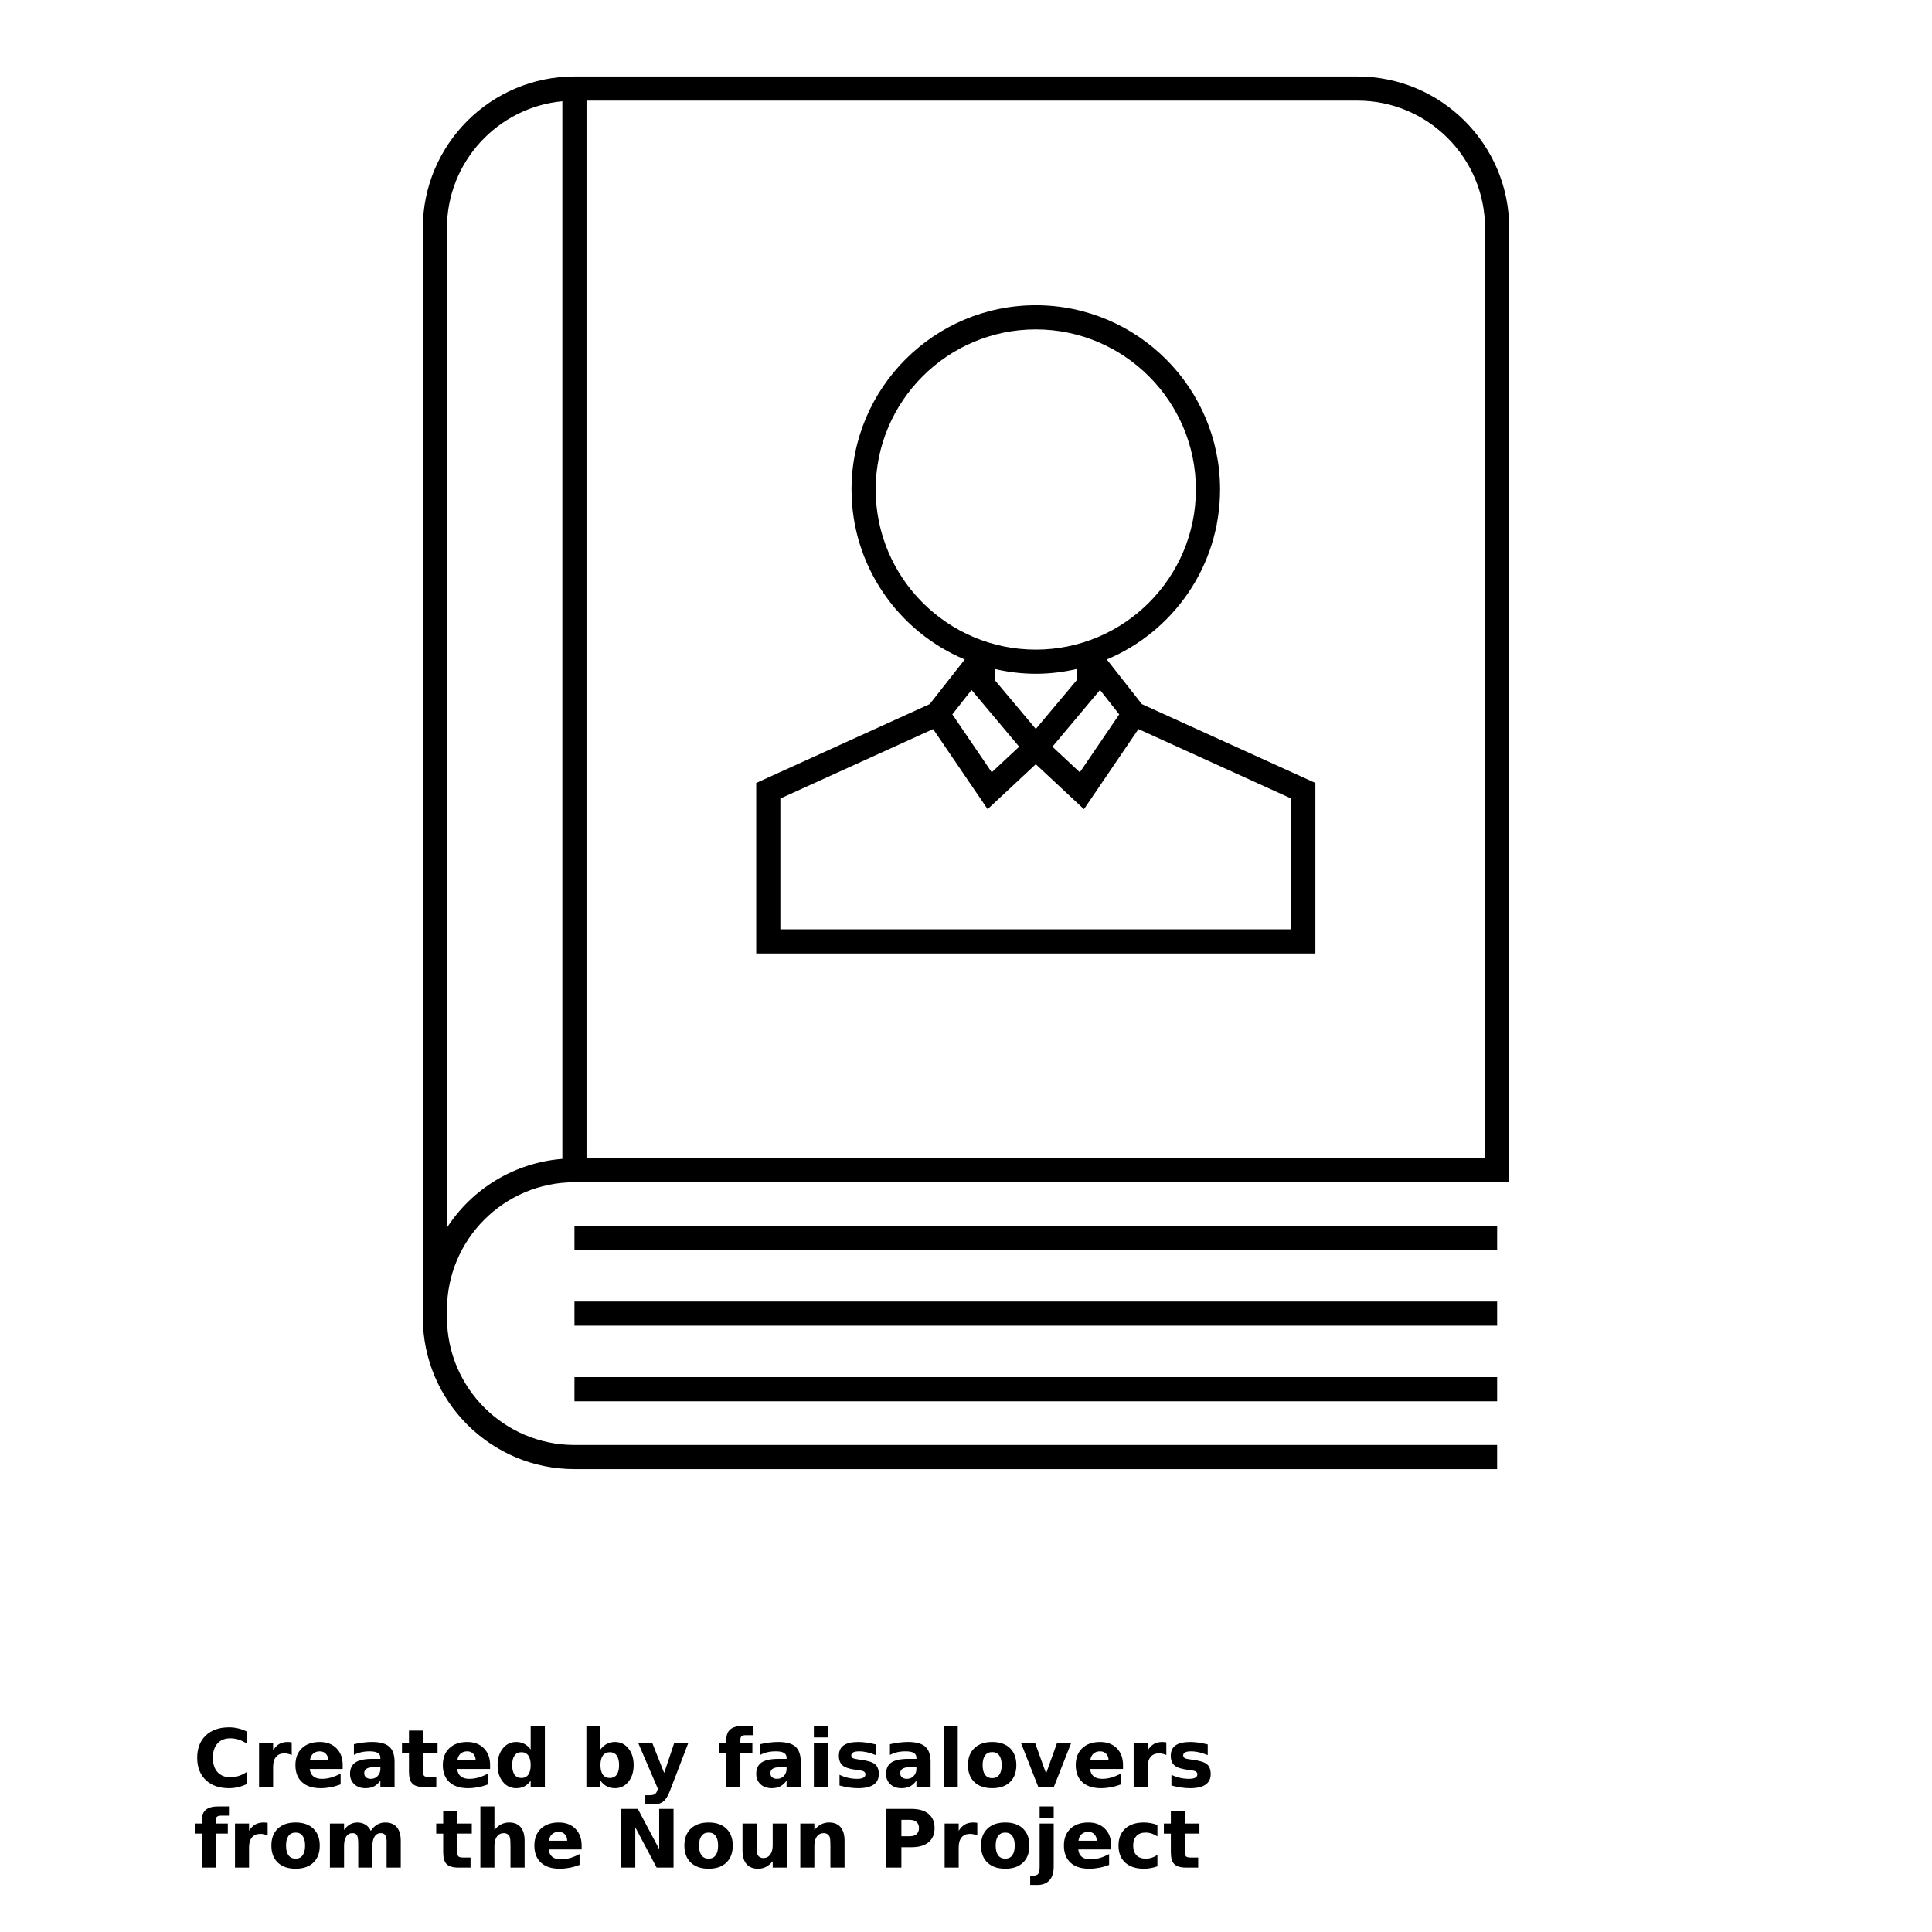
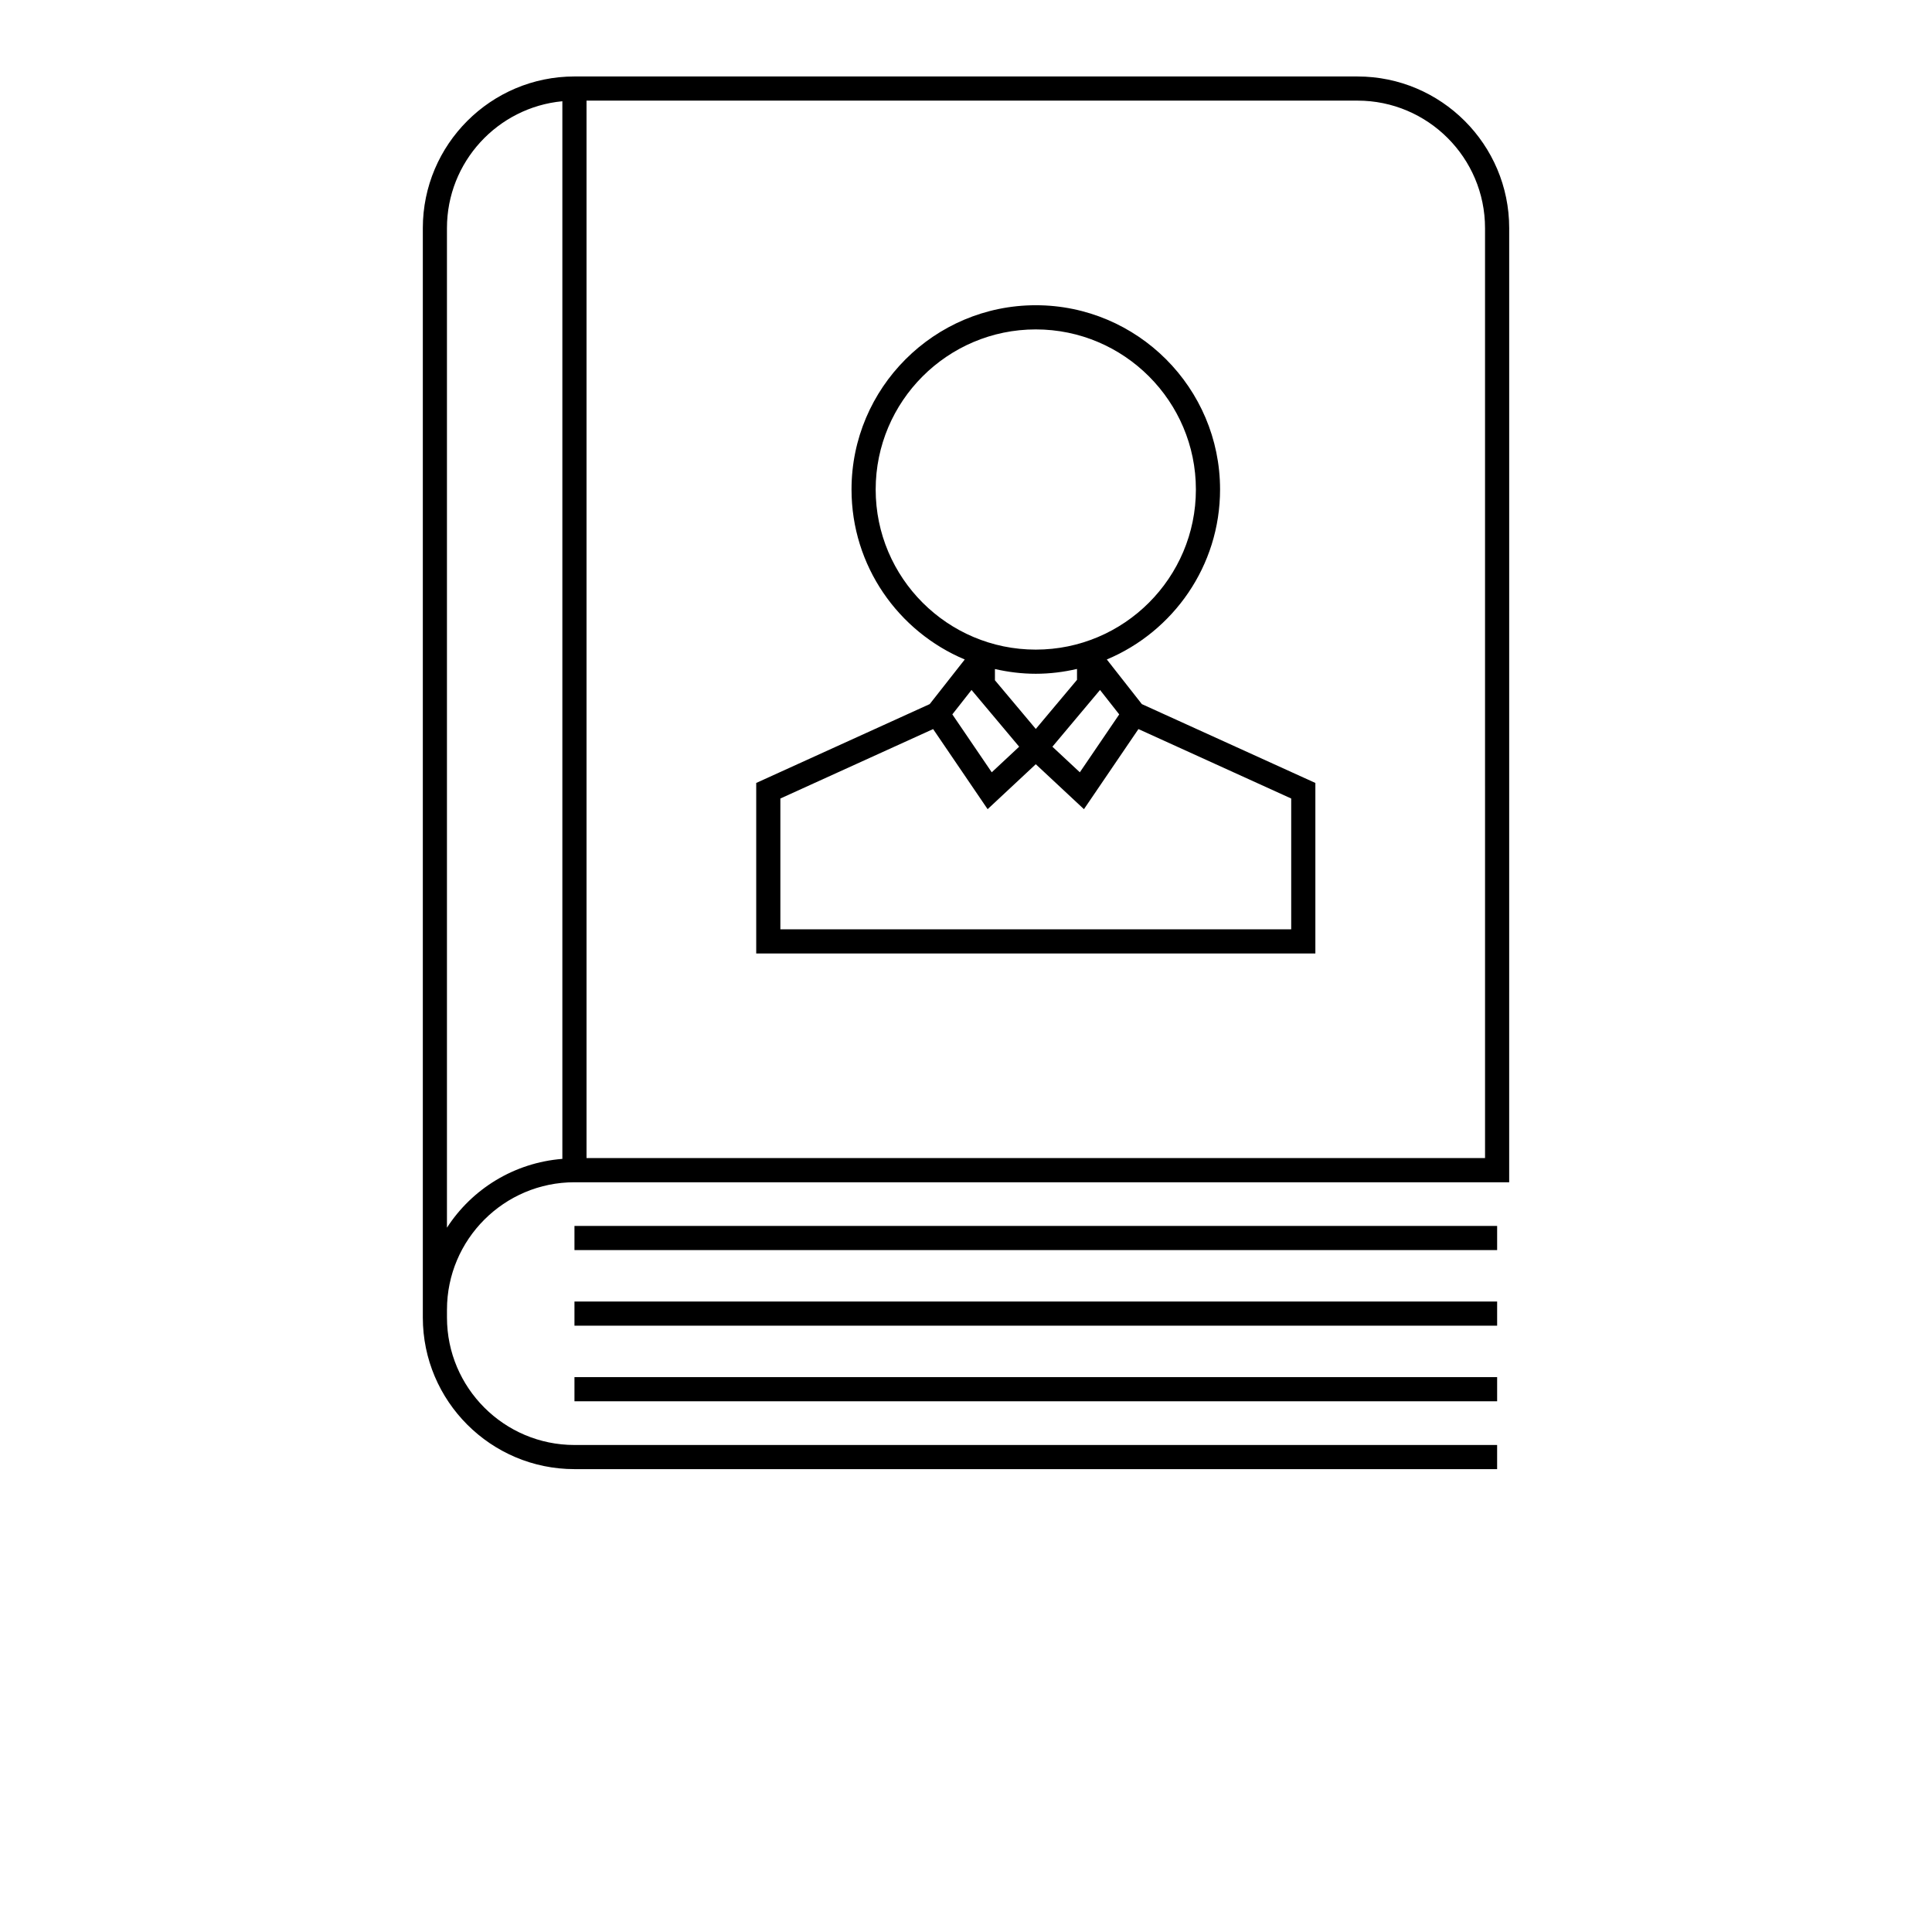
- <svg xmlns="http://www.w3.org/2000/svg" xmlns:xlink="http://www.w3.org/1999/xlink" width="128pt" height="128pt" version="1.1" viewBox="0 0 700 700">
+ <svg xmlns="http://www.w3.org/2000/svg" width="128pt" height="128pt" version="1.1" viewBox="0 0 700 700">
  <defs>
    <symbol id="v" overflow="visible">
      <path d="m19.547-1.172c-1.012 0.523-2.062 0.914-3.156 1.172-1.094 0.27-2.234 0.406-3.422 0.406-3.543 0-6.352-0.988-8.422-2.969-2.062-1.977-3.094-4.66-3.094-8.047 0-3.406 1.031-6.098 3.094-8.078 2.07-1.977 4.879-2.969 8.422-2.969 1.188 0 2.328 0.137 3.422 0.406 1.094 0.262 2.144 0.656 3.156 1.188v4.391c-1.023-0.688-2.027-1.191-3.016-1.516-0.98-0.32-2.016-0.484-3.109-0.484-1.961 0-3.5 0.625-4.625 1.875-1.117 1.25-1.672 2.981-1.672 5.188 0 2.188 0.555 3.914 1.672 5.172 1.125 1.25 2.664 1.875 4.625 1.875 1.094 0 2.129-0.16 3.109-0.484 0.988-0.32 1.992-0.828 3.016-1.516z" />
    </symbol>
    <symbol id="b" overflow="visible">
      <path d="m14.297-11.609c-0.449-0.207-0.891-0.359-1.328-0.453-0.438-0.102-0.883-0.156-1.328-0.156-1.312 0-2.324 0.422-3.031 1.266-0.711 0.836-1.062 2.039-1.062 3.609v7.344h-5.094v-15.953h5.094v2.625c0.656-1.051 1.406-1.816 2.25-2.297 0.852-0.477 1.875-0.719 3.062-0.719 0.176 0 0.363 0.012 0.562 0.031 0.195 0.012 0.484 0.043 0.859 0.094z" />
    </symbol>
    <symbol id="a" overflow="visible">
      <path d="m18.375-8.016v1.453h-11.922c0.125 1.199 0.555 2.094 1.297 2.688 0.738 0.594 1.773 0.891 3.109 0.891 1.07 0 2.172-0.156 3.297-0.469 1.125-0.32 2.281-0.805 3.469-1.453v3.938c-1.211 0.461-2.418 0.805-3.625 1.031-1.211 0.227-2.414 0.344-3.609 0.344-2.898 0-5.148-0.727-6.75-2.188-1.594-1.469-2.391-3.531-2.391-6.188 0-2.594 0.785-4.633 2.359-6.125 1.57-1.5 3.734-2.25 6.484-2.25 2.508 0 4.516 0.758 6.016 2.266 1.508 1.512 2.266 3.531 2.266 6.062zm-5.234-1.703c0-0.969-0.289-1.75-0.859-2.344-0.562-0.594-1.297-0.891-2.203-0.891-0.992 0-1.797 0.281-2.422 0.844-0.617 0.555-0.996 1.352-1.141 2.391z" />
    </symbol>
    <symbol id="e" overflow="visible">
      <path d="m9.594-7.172c-1.062 0-1.867 0.184-2.406 0.547-0.531 0.355-0.797 0.883-0.797 1.578 0 0.648 0.211 1.152 0.641 1.516 0.438 0.367 1.039 0.547 1.812 0.547 0.957 0 1.766-0.344 2.422-1.031s0.984-1.547 0.984-2.578v-0.578zm7.797-1.938v9.109h-5.141v-2.359c-0.688 0.969-1.461 1.672-2.312 2.109-0.855 0.438-1.891 0.656-3.109 0.656-1.656 0-3-0.477-4.031-1.438-1.031-0.969-1.547-2.219-1.547-3.75 0-1.875 0.641-3.25 1.922-4.125 1.289-0.875 3.316-1.312 6.078-1.312h3v-0.391c0-0.812-0.32-1.406-0.953-1.781-0.637-0.375-1.633-0.562-2.984-0.562-1.086 0-2.102 0.109-3.047 0.328-0.938 0.219-1.809 0.547-2.609 0.984v-3.891c1.082-0.258 2.176-0.457 3.281-0.594 1.102-0.145 2.207-0.219 3.312-0.219 2.875 0 4.945 0.57 6.219 1.703 1.281 1.137 1.922 2.981 1.922 5.531z" />
    </symbol>
    <symbol id="d" overflow="visible">
      <path d="m8.016-20.484v4.531h5.266v3.641h-5.266v6.766c0 0.742 0.145 1.246 0.438 1.516 0.301 0.262 0.891 0.391 1.766 0.391h2.609v3.641h-4.359c-2.023 0-3.453-0.414-4.297-1.25-0.836-0.844-1.25-2.273-1.25-4.297v-6.766h-2.531v-3.641h2.531v-4.531z" />
    </symbol>
    <symbol id="j" overflow="visible">
      <path d="m13.297-13.625v-8.531h5.141v22.156h-5.141v-2.312c-0.699 0.949-1.469 1.641-2.312 2.078-0.844 0.426-1.824 0.641-2.938 0.641-1.969 0-3.586-0.773-4.844-2.328-1.262-1.562-1.891-3.578-1.891-6.047 0-2.457 0.629-4.469 1.891-6.031 1.258-1.562 2.875-2.344 4.844-2.344 1.102 0 2.078 0.227 2.922 0.672 0.852 0.438 1.629 1.121 2.328 2.047zm-3.359 10.328c1.094 0 1.926-0.395 2.5-1.188 0.57-0.801 0.859-1.961 0.859-3.484 0-1.508-0.289-2.664-0.859-3.469-0.574-0.801-1.406-1.203-2.5-1.203-1.086 0-1.914 0.402-2.484 1.203-0.574 0.805-0.859 1.961-0.859 3.469 0 1.523 0.285 2.684 0.859 3.484 0.57 0.793 1.398 1.188 2.484 1.188z" />
    </symbol>
    <symbol id="i" overflow="visible">
      <path d="m10.938-3.297c1.094 0 1.926-0.395 2.5-1.188 0.57-0.801 0.859-1.961 0.859-3.484 0-1.508-0.289-2.664-0.859-3.469-0.574-0.801-1.406-1.203-2.5-1.203s-1.934 0.402-2.516 1.203c-0.586 0.805-0.875 1.961-0.875 3.469 0 1.512 0.289 2.668 0.875 3.469 0.582 0.805 1.422 1.203 2.516 1.203zm-3.391-10.328c0.707-0.926 1.488-1.609 2.344-2.047 0.852-0.445 1.832-0.672 2.938-0.672 1.969 0 3.582 0.781 4.844 2.344 1.27 1.562 1.906 3.574 1.906 6.031 0 2.469-0.637 4.484-1.906 6.047-1.262 1.555-2.875 2.328-4.844 2.328-1.105 0-2.086-0.219-2.938-0.656-0.855-0.438-1.637-1.125-2.344-2.062v2.312h-5.094v-22.156h5.094z" />
    </symbol>
    <symbol id="h" overflow="visible">
      <path d="m0.359-15.953h5.094l4.297 10.828 3.641-10.828h5.094l-6.703 17.469c-0.68 1.77-1.465 3.008-2.359 3.719-0.898 0.707-2.078 1.062-3.547 1.062h-2.953v-3.344h1.594c0.863 0 1.492-0.141 1.891-0.422 0.395-0.273 0.703-0.766 0.922-1.484l0.141-0.438z" />
    </symbol>
    <symbol id="f" overflow="visible">
      <path d="m12.953-22.156v3.344h-2.828c-0.719 0-1.227 0.133-1.516 0.391-0.281 0.262-0.422 0.715-0.422 1.359v1.109h4.359v3.641h-4.359v12.312h-5.094v-12.312h-2.531v-3.641h2.531v-1.109c0-1.738 0.484-3.019 1.453-3.844 0.969-0.832 2.469-1.25 4.5-1.25z" />
    </symbol>
    <symbol id="u" overflow="visible">
      <path d="m2.453-15.953h5.094v15.953h-5.094zm0-6.203h5.094v4.156h-5.094z" />
    </symbol>
    <symbol id="g" overflow="visible">
      <path d="m14.906-15.453v3.875c-1.086-0.457-2.137-0.801-3.156-1.031-1.012-0.227-1.969-0.344-2.875-0.344-0.969 0-1.688 0.125-2.156 0.375-0.469 0.242-0.703 0.609-0.703 1.109 0 0.406 0.176 0.719 0.531 0.938 0.352 0.219 0.992 0.383 1.922 0.484l0.891 0.141c2.613 0.324 4.367 0.867 5.266 1.625 0.906 0.762 1.359 1.953 1.359 3.578 0 1.699-0.633 2.977-1.891 3.828-1.25 0.855-3.121 1.281-5.609 1.281-1.055 0-2.141-0.086-3.266-0.25-1.125-0.156-2.281-0.398-3.469-0.734v-3.875c1.02 0.492 2.062 0.859 3.125 1.109 1.07 0.242 2.16 0.359 3.266 0.359 0.988 0 1.734-0.133 2.234-0.406 0.508-0.27 0.766-0.676 0.766-1.219 0-0.457-0.18-0.797-0.531-1.016-0.344-0.227-1.031-0.406-2.062-0.531l-0.891-0.109c-2.273-0.281-3.867-0.805-4.781-1.578-0.906-0.77-1.359-1.941-1.359-3.516 0-1.688 0.578-2.938 1.734-3.75 1.156-0.82 2.93-1.234 5.328-1.234 0.938 0 1.922 0.074 2.953 0.219 1.039 0.148 2.164 0.371 3.375 0.672z" />
    </symbol>
    <symbol id="t" overflow="visible">
      <path d="m2.453-22.156h5.094v22.156h-5.094z" />
    </symbol>
    <symbol id="c" overflow="visible">
      <path d="m10.047-12.688c-1.137 0-2 0.406-2.594 1.219s-0.891 1.98-0.891 3.5c0 1.531 0.297 2.703 0.891 3.516s1.457 1.219 2.594 1.219c1.102 0 1.945-0.406 2.531-1.219 0.594-0.812 0.891-1.984 0.891-3.516 0-1.52-0.297-2.688-0.891-3.5-0.586-0.812-1.43-1.219-2.531-1.219zm0-3.656c2.738 0 4.879 0.746 6.422 2.234 1.539 1.48 2.312 3.527 2.312 6.141 0 2.625-0.773 4.68-2.312 6.156-1.543 1.48-3.684 2.219-6.422 2.219-2.762 0-4.918-0.738-6.469-2.219-1.555-1.477-2.328-3.531-2.328-6.156 0-2.613 0.773-4.66 2.328-6.141 1.551-1.488 3.707-2.234 6.469-2.234z" />
    </symbol>
    <symbol id="s" overflow="visible">
      <path d="m0.438-15.953h5.109l3.969 11.031 3.953-11.031h5.125l-6.281 15.953h-5.609z" />
    </symbol>
    <symbol id="r" overflow="visible">
      <path d="m17.234-13.297c0.645-0.988 1.41-1.742 2.297-2.266 0.895-0.52 1.875-0.781 2.938-0.781 1.832 0 3.227 0.57 4.188 1.703 0.957 1.125 1.438 2.766 1.438 4.922v9.719h-5.125v-8.312-0.391c0.008-0.133 0.016-0.32 0.016-0.562 0-1.133-0.168-1.953-0.5-2.453-0.324-0.508-0.859-0.766-1.609-0.766-0.969 0-1.719 0.402-2.25 1.203-0.523 0.793-0.793 1.945-0.812 3.453v7.828h-5.125v-8.312c0-1.77-0.152-2.906-0.453-3.406-0.305-0.508-0.844-0.766-1.625-0.766-0.98 0-1.734 0.402-2.266 1.203-0.531 0.805-0.797 1.949-0.797 3.438v7.844h-5.125v-15.953h5.125v2.328c0.625-0.895 1.344-1.57 2.156-2.031 0.812-0.457 1.707-0.688 2.688-0.688 1.102 0 2.078 0.266 2.922 0.797s1.484 1.281 1.922 2.25z" />
    </symbol>
    <symbol id="q" overflow="visible">
      <path d="m18.484-9.719v9.719h-5.125v-7.406c0-1.395-0.031-2.352-0.094-2.875-0.062-0.52-0.168-0.906-0.312-1.156-0.199-0.332-0.469-0.586-0.812-0.766-0.344-0.188-0.734-0.281-1.172-0.281-1.062 0-1.902 0.414-2.516 1.234-0.605 0.812-0.906 1.949-0.906 3.406v7.844h-5.094v-22.156h5.094v8.531c0.77-0.926 1.586-1.609 2.453-2.047 0.863-0.445 1.816-0.672 2.859-0.672 1.844 0 3.238 0.57 4.188 1.703 0.957 1.125 1.438 2.766 1.438 4.922z" />
    </symbol>
    <symbol id="p" overflow="visible">
      <path d="m2.672-21.266h6.125l7.734 14.578v-14.578h5.203v21.266h-6.125l-7.734-14.594v14.594h-5.203z" />
    </symbol>
    <symbol id="o" overflow="visible">
      <path d="m2.281-6.203v-9.75h5.125v1.594c0 0.867-0.008 1.953-0.016 3.266-0.012 1.305-0.016 2.172-0.016 2.609 0 1.281 0.031 2.203 0.094 2.766 0.07 0.562 0.188 0.977 0.344 1.234 0.219 0.336 0.492 0.59 0.828 0.766 0.332 0.18 0.719 0.266 1.156 0.266 1.062 0 1.895-0.406 2.5-1.219 0.613-0.812 0.922-1.945 0.922-3.406v-7.875h5.094v15.953h-5.094v-2.312c-0.773 0.938-1.59 1.625-2.453 2.062-0.855 0.438-1.797 0.656-2.828 0.656-1.844 0-3.25-0.562-4.219-1.688-0.961-1.133-1.438-2.773-1.438-4.922z" />
    </symbol>
    <symbol id="n" overflow="visible">
      <path d="m18.484-9.719v9.719h-5.125v-7.438c0-1.375-0.031-2.32-0.094-2.844-0.062-0.52-0.168-0.906-0.312-1.156-0.199-0.332-0.469-0.586-0.812-0.766-0.344-0.188-0.734-0.281-1.172-0.281-1.062 0-1.902 0.414-2.516 1.234-0.605 0.812-0.906 1.949-0.906 3.406v7.844h-5.094v-15.953h5.094v2.328c0.77-0.926 1.586-1.609 2.453-2.047 0.863-0.445 1.816-0.672 2.859-0.672 1.844 0 3.238 0.57 4.188 1.703 0.957 1.125 1.438 2.766 1.438 4.922z" />
    </symbol>
    <symbol id="m" overflow="visible">
      <path d="m2.672-21.266h9.109c2.707 0 4.785 0.605 6.234 1.812 1.445 1.199 2.172 2.906 2.172 5.125 0 2.231-0.727 3.949-2.172 5.156-1.449 1.199-3.527 1.797-6.234 1.797h-3.625v7.375h-5.484zm5.484 3.969v5.938h3.047c1.062 0 1.879-0.254 2.453-0.766 0.582-0.52 0.875-1.254 0.875-2.203 0-0.945-0.293-1.676-0.875-2.188-0.574-0.52-1.391-0.781-2.453-0.781z" />
    </symbol>
    <symbol id="l" overflow="visible">
      <path d="m2.453-15.953h5.094v15.672c0 2.133-0.516 3.766-1.547 4.891-1.023 1.125-2.508 1.688-4.453 1.688h-2.516v-3.344h0.891c0.969 0 1.629-0.219 1.984-0.656 0.363-0.438 0.547-1.297 0.547-2.578zm0-6.203h5.094v4.156h-5.094z" />
    </symbol>
    <symbol id="k" overflow="visible">
      <path d="m15.344-15.453v4.156c-0.699-0.469-1.398-0.816-2.094-1.047-0.699-0.227-1.422-0.344-2.172-0.344-1.43 0-2.539 0.418-3.328 1.25-0.793 0.824-1.188 1.98-1.188 3.469 0 1.5 0.395 2.668 1.188 3.5 0.789 0.824 1.898 1.234 3.328 1.234 0.801 0 1.555-0.117 2.266-0.359 0.719-0.238 1.383-0.586 2-1.047v4.172c-0.805 0.293-1.617 0.508-2.438 0.656-0.812 0.145-1.637 0.219-2.469 0.219-2.875 0-5.125-0.734-6.75-2.203-1.625-1.477-2.438-3.535-2.438-6.172 0-2.625 0.812-4.676 2.438-6.156 1.625-1.477 3.875-2.219 6.75-2.219 0.832 0 1.656 0.078 2.469 0.234 0.812 0.148 1.625 0.367 2.438 0.656z" />
    </symbol>
  </defs>
  <g>
    <path d="m546.81 82.648c0-30.293-24.652-54.938-54.945-54.938l-283.73-0.004c-30.293 0-54.938 24.645-54.938 54.938v394.71c0 30.293 24.645 54.938 54.938 54.938h334.3v-8.75l-334.3 0.004c-25.469 0-46.188-20.719-46.188-46.188v-2.816c0-25.469 20.719-46.188 46.188-46.188h338.67zm-384.87 362.17v-362.17c0-23.992 18.391-43.754 41.812-45.965v383.2c-17.516 1.395-32.77 10.934-41.812 24.934zm376.12-25.219h-325.55v-383.14h279.35c25.469 0 46.195 20.719 46.195 46.188z" />
    <path d="m401.02 238.94c24.074-10.09 41.031-33.891 41.031-61.59 0-36.812-29.953-66.758-66.762-66.758-36.809 0.004-66.766 29.953-66.766 66.762 0 27.691 16.953 51.492 41.027 61.59l-12.699 16.164-62.859 28.57v61.785h202.59v-61.785l-62.867-28.566zm66.812 97.773h-185.09v-47.395l55.348-25.16 19.746 29.02 17.449-16.285 17.453 16.285 19.738-29.02 55.352 25.16v47.395zm-122.64-78.062 6.809-8.664 7.273 8.664 9.988 11.895-9.934 9.27-14.281-20.984zm30.09-139.3c31.984 0 58.012 26.023 58.012 58.008 0 31.984-26.027 58.008-58.012 58.008s-58.008-26.023-58.008-58.008c0-31.984 26.023-58.008 58.008-58.008zm30.234 139.49-14.27 20.977-9.941-9.27 9.98-11.895 7.273-8.664 6.809 8.664zm-30.234-14.723c5.141 0 10.125-0.637 14.938-1.746v3.949l-10.352 12.332-4.578 5.461-4.578-5.461-10.23-12.18v-4.07c4.769 1.086 9.707 1.715 14.801 1.715z" />
    <path d="m208.14 498.96h334.3v8.75h-334.3z" />
    <path d="m208.14 471.57h334.3v8.75h-334.3z" />
    <path d="m208.14 444.18h334.3v8.75h-334.3z" />
-     <use x="70" y="647.5" xlink:href="#v" />
-     <use x="91.406" y="647.5" xlink:href="#b" />
-     <use x="105.789" y="647.5" xlink:href="#a" />
-     <use x="125.57" y="647.5" xlink:href="#e" />
-     <use x="145.254" y="647.5" xlink:href="#d" />
-     <use x="159.195" y="647.5" xlink:href="#a" />
-     <use x="178.977" y="647.5" xlink:href="#j" />
-     <use x="210.008" y="647.5" xlink:href="#i" />
-     <use x="230.887" y="647.5" xlink:href="#h" />
-     <use x="260.055" y="647.5" xlink:href="#f" />
-     <use x="272.742" y="647.5" xlink:href="#e" />
-     <use x="292.426" y="647.5" xlink:href="#u" />
-     <use x="302.422" y="647.5" xlink:href="#g" />
-     <use x="319.781" y="647.5" xlink:href="#e" />
-     <use x="339.465" y="647.5" xlink:href="#t" />
-     <use x="349.461" y="647.5" xlink:href="#c" />
-     <use x="369.5" y="647.5" xlink:href="#s" />
-     <use x="388.512" y="647.5" xlink:href="#a" />
-     <use x="408.293" y="647.5" xlink:href="#b" />
-     <use x="422.676" y="647.5" xlink:href="#g" />
-     <use x="70" y="676.668" xlink:href="#f" />
-     <use x="82.688" y="676.668" xlink:href="#b" />
-     <use x="97.074" y="676.668" xlink:href="#c" />
-     <use x="117.109" y="676.668" xlink:href="#r" />
-     <use x="157.656" y="676.668" xlink:href="#d" />
-     <use x="171.598" y="676.668" xlink:href="#q" />
-     <use x="192.363" y="676.668" xlink:href="#a" />
-     <use x="222.301" y="676.668" xlink:href="#p" />
-     <use x="246.711" y="676.668" xlink:href="#c" />
-     <use x="266.746" y="676.668" xlink:href="#o" />
-     <use x="287.512" y="676.668" xlink:href="#n" />
-     <use x="318.43" y="676.668" xlink:href="#m" />
-     <use x="339.805" y="676.668" xlink:href="#b" />
-     <use x="354.191" y="676.668" xlink:href="#c" />
-     <use x="374.227" y="676.668" xlink:href="#l" />
-     <use x="384.227" y="676.668" xlink:href="#a" />
-     <use x="404.008" y="676.668" xlink:href="#k" />
-     <use x="421.297" y="676.668" xlink:href="#d" />
  </g>
</svg>
